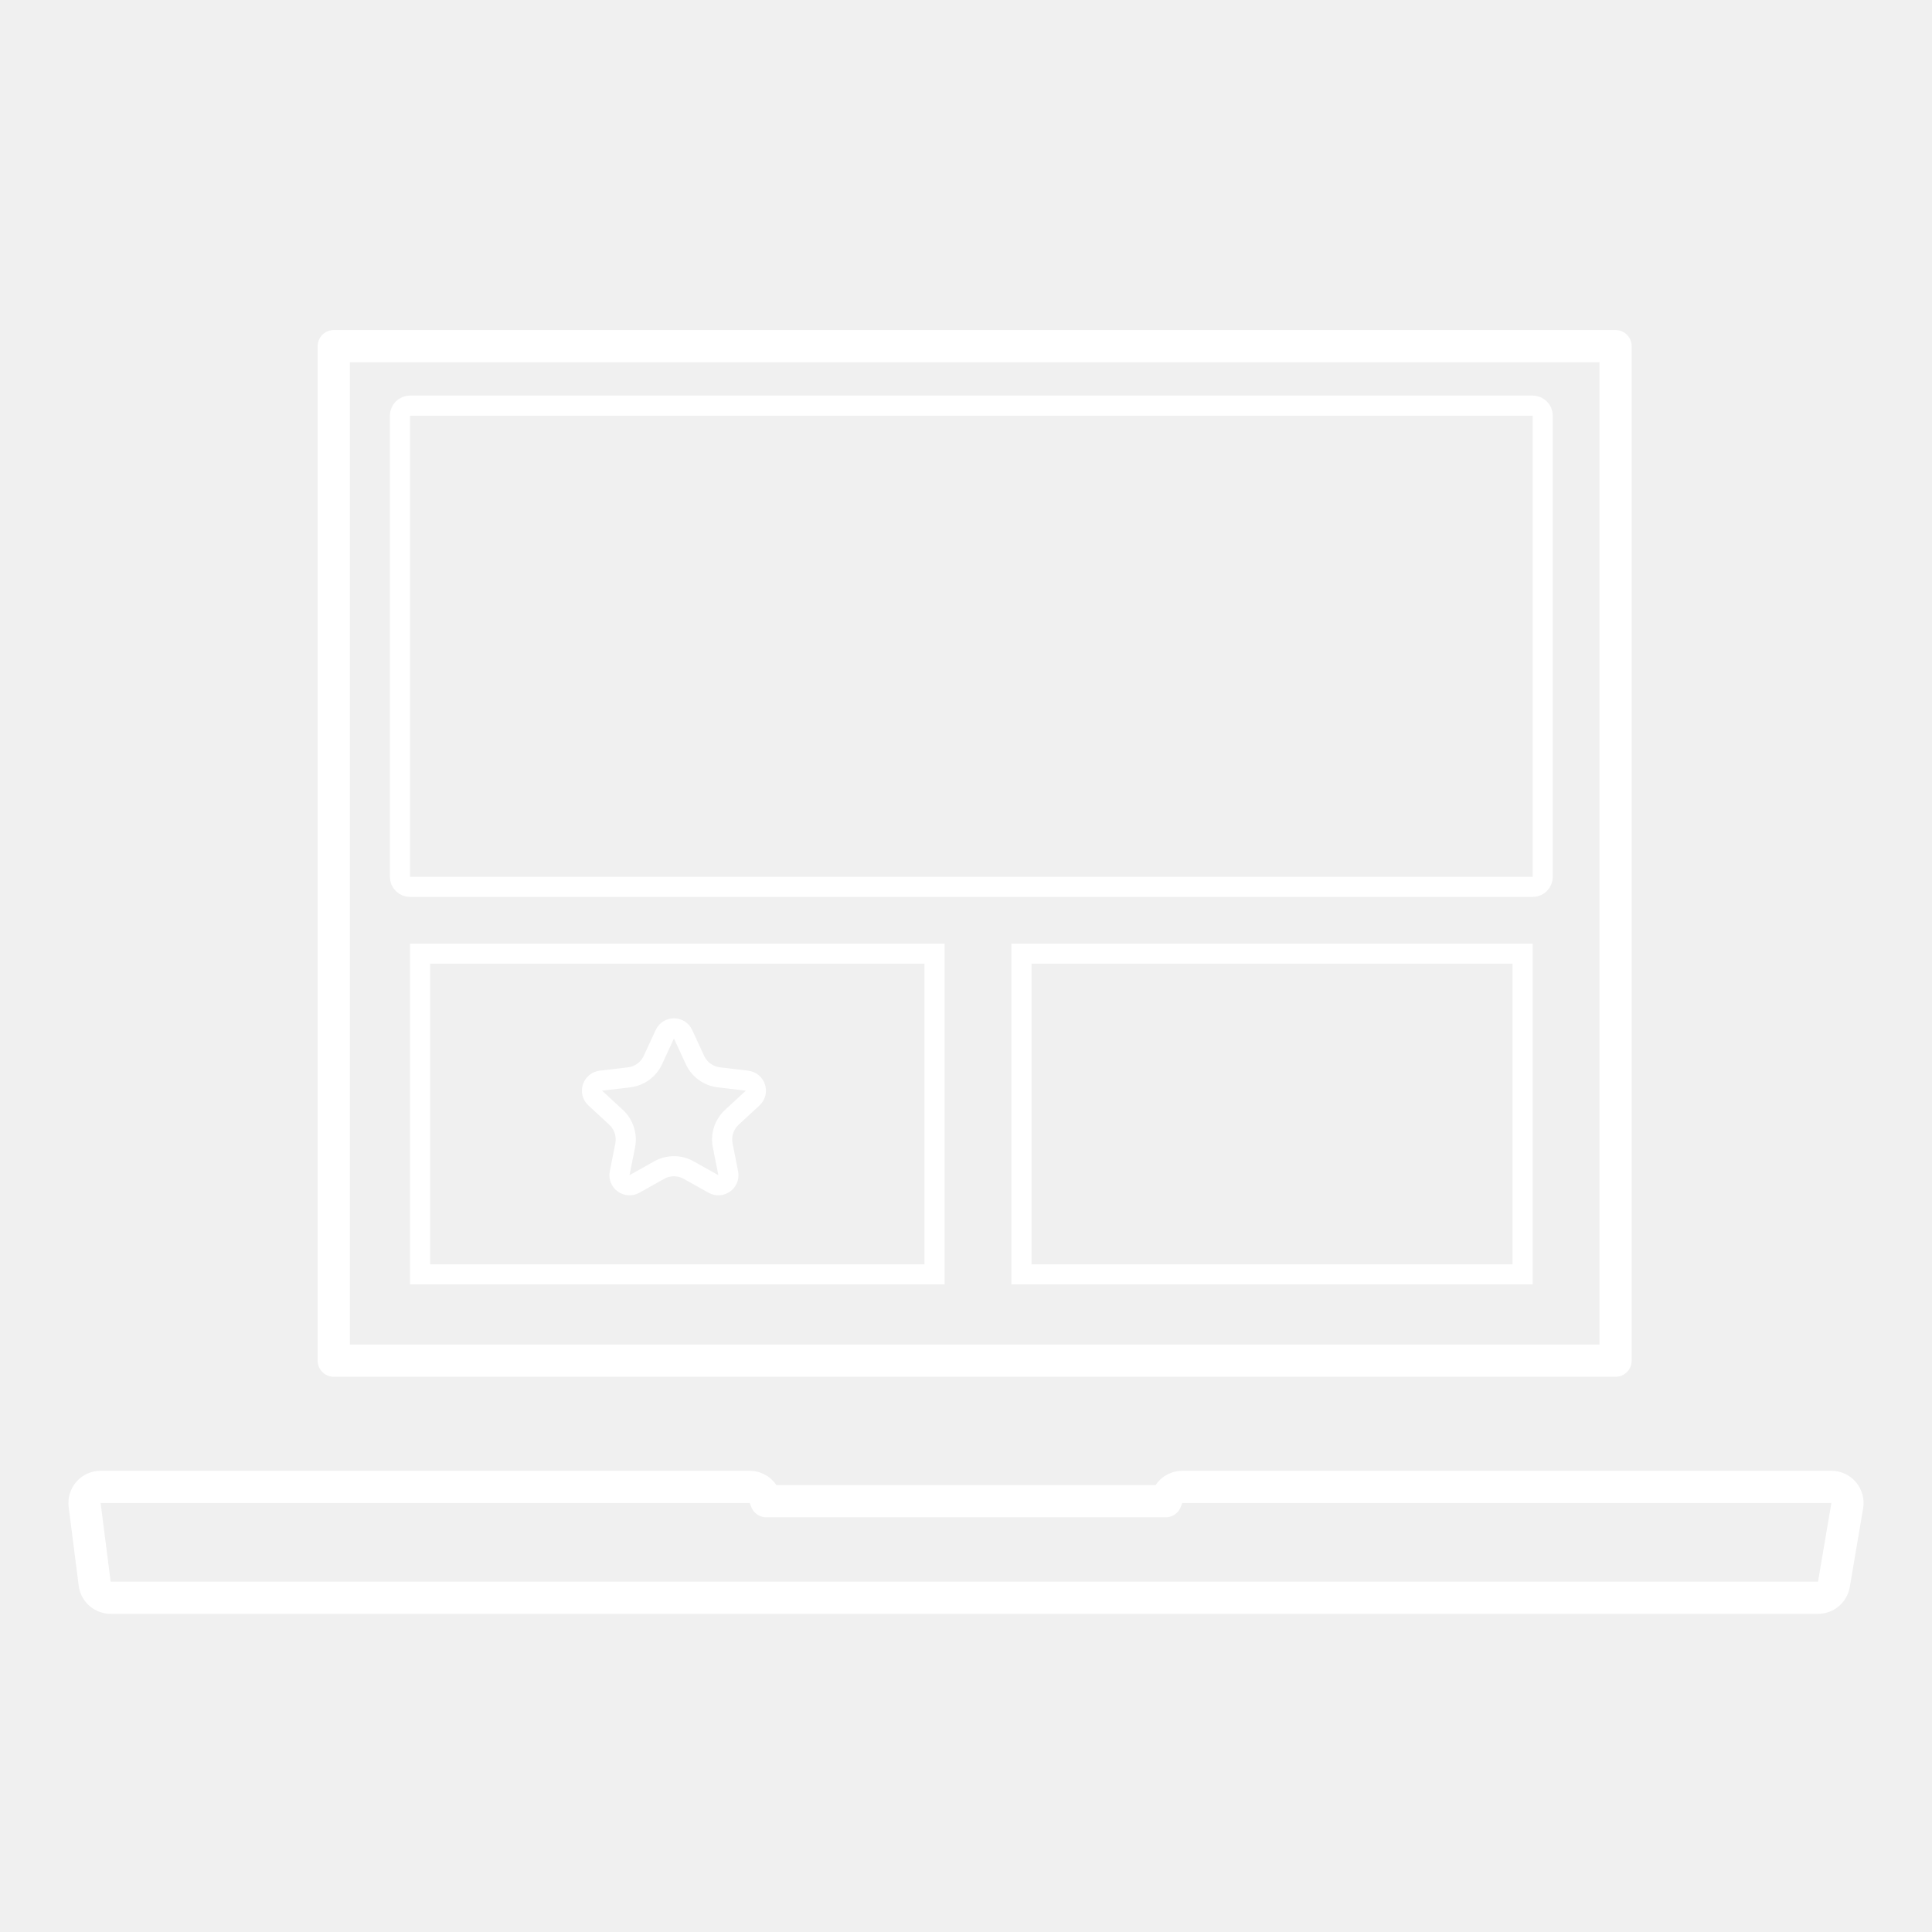
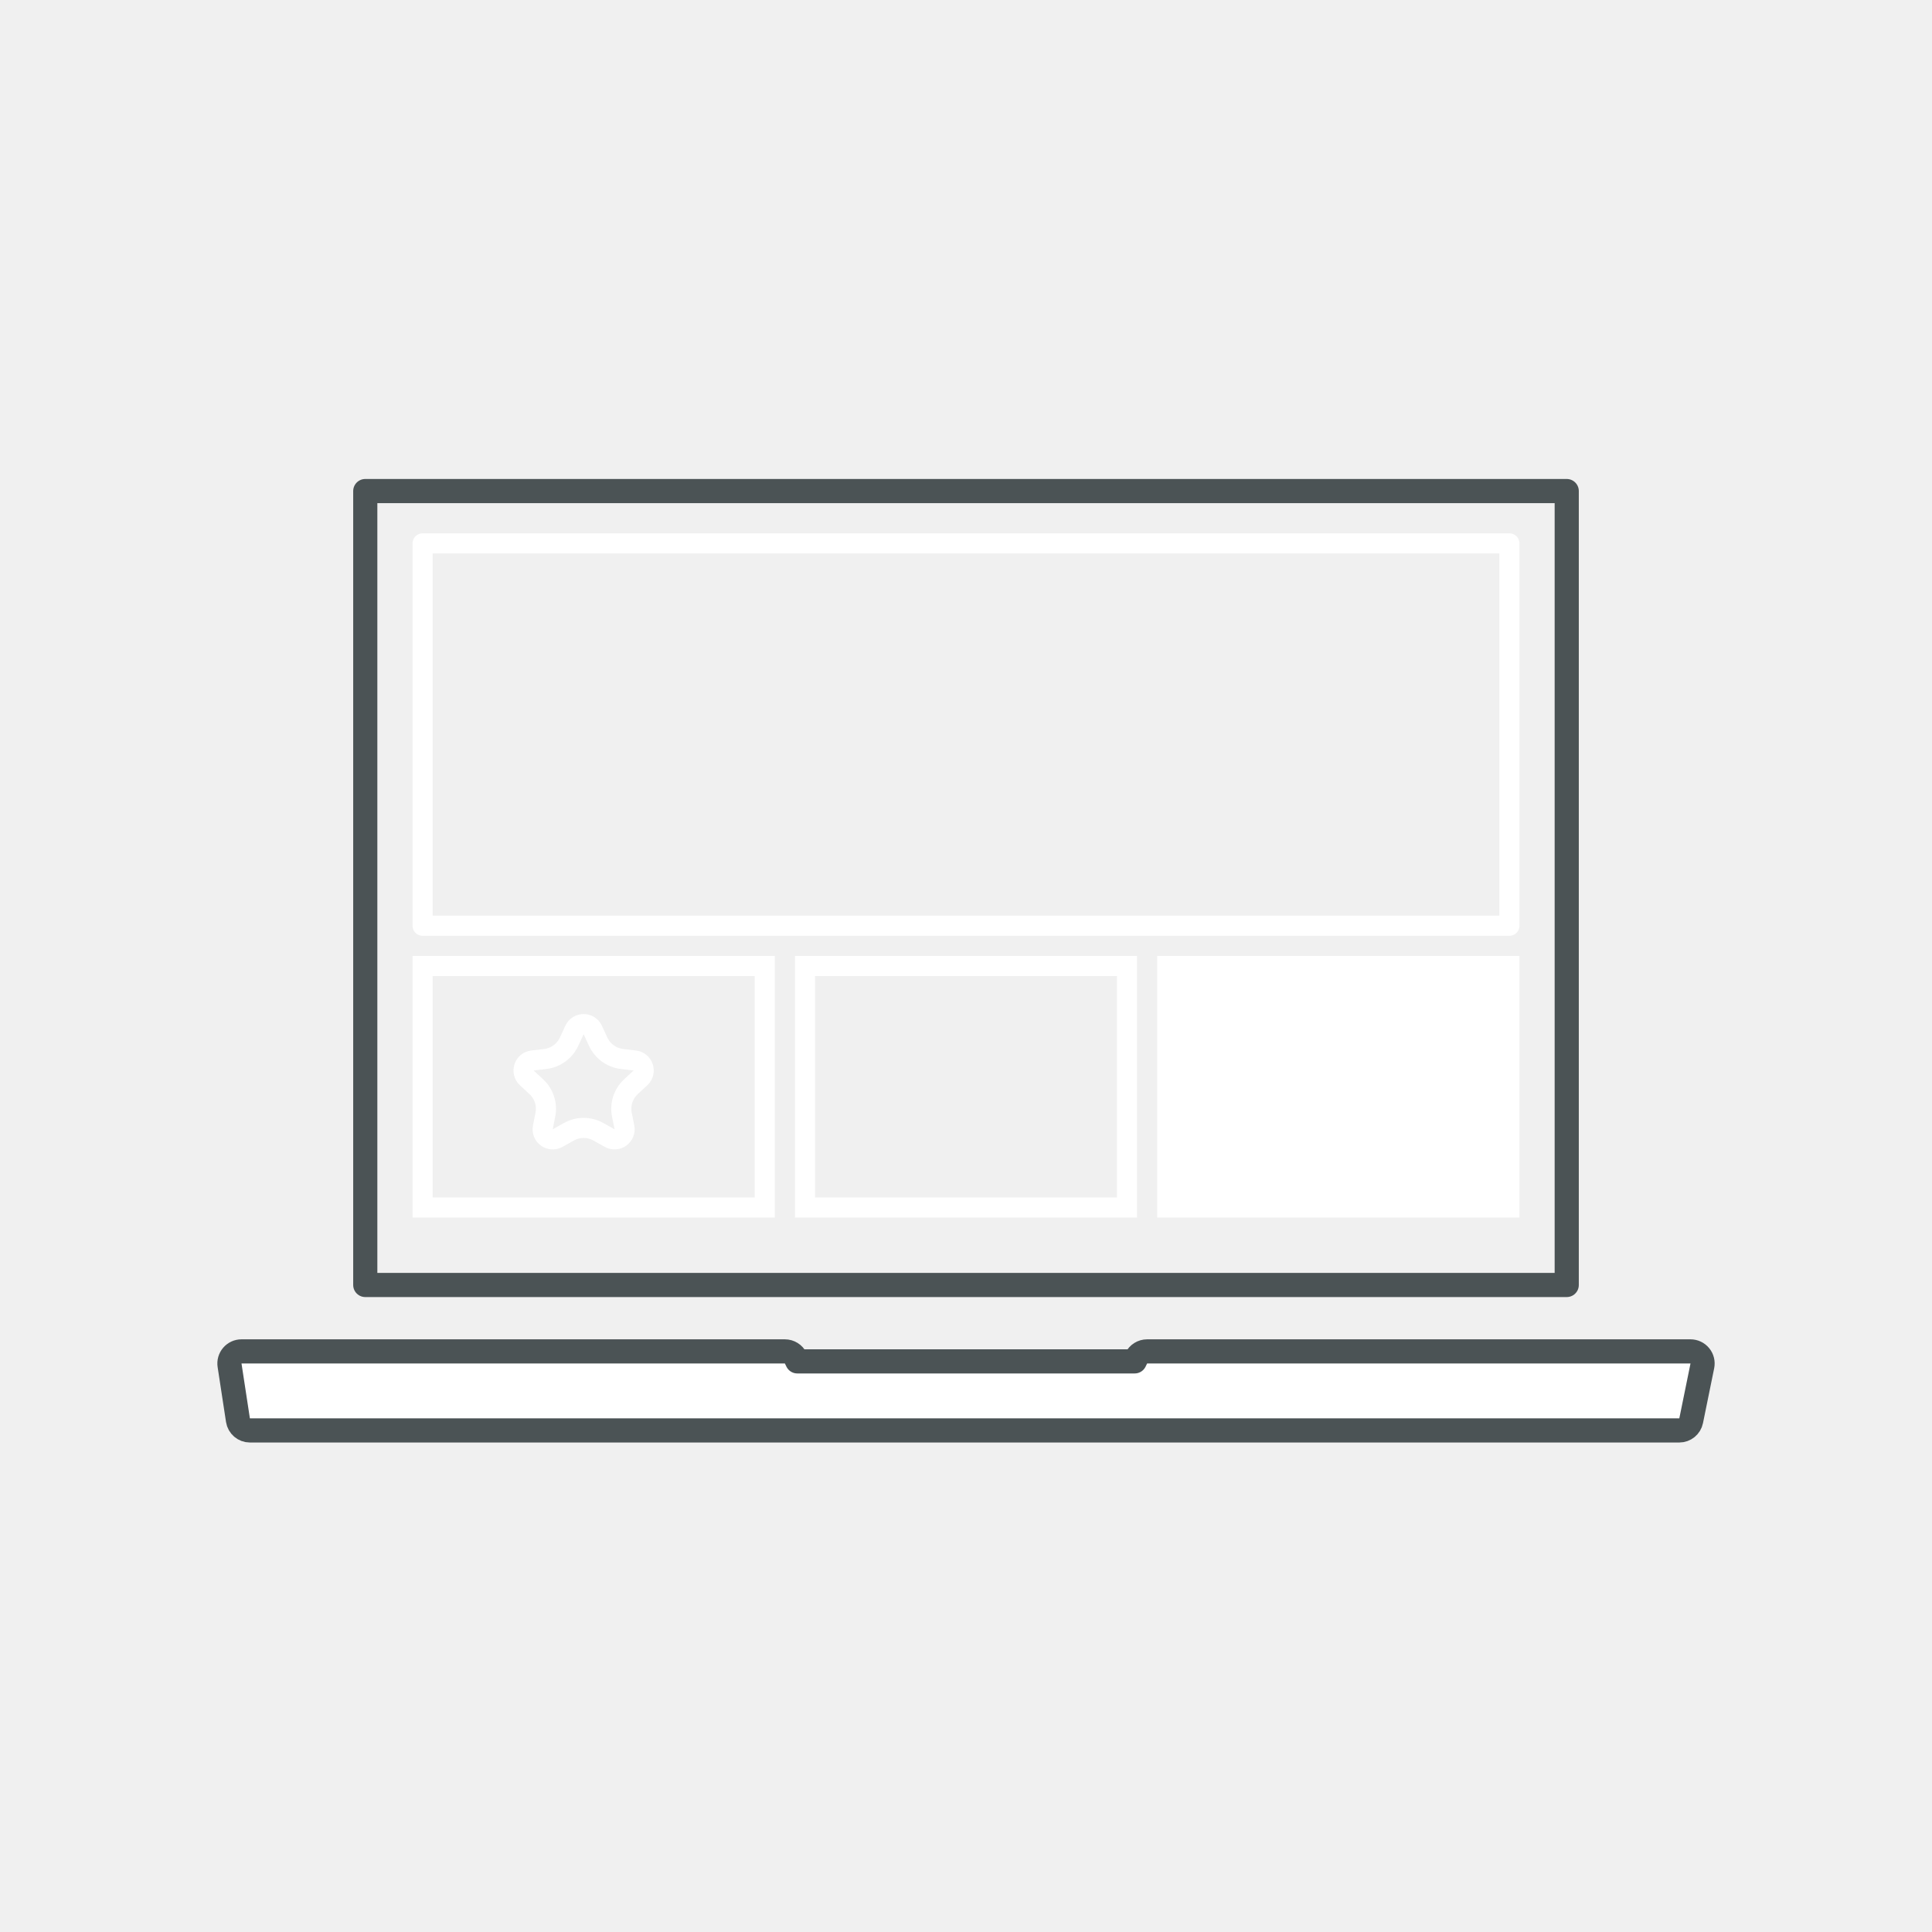
<svg xmlns="http://www.w3.org/2000/svg" width="96" height="96" viewBox="0 0 96 96" fill="none">
-   <rect x="16.584" y="17.2" width="63.693" height="50.411" stroke="white" stroke-width="1.6" stroke-linecap="round" stroke-linejoin="round" />
-   <path d="M20.373 44.068C20.097 44.068 19.873 43.844 19.873 43.568V20.656C19.873 20.38 20.097 20.156 20.373 20.156H34.319H41.292H48.265H55.238H62.211H76.157C76.433 20.156 76.657 20.38 76.657 20.656V43.568C76.657 43.844 76.433 44.068 76.157 44.068H20.373Z" stroke="white" stroke-linecap="round" stroke-linejoin="round" />
-   <path d="M5 73.882C4.77 73.882 4.551 73.981 4.4 74.153C4.248 74.326 4.177 74.555 4.206 74.783L4.704 78.692C4.755 79.092 5.095 79.391 5.498 79.391H90.336C90.726 79.391 91.059 79.11 91.125 78.725L91.789 74.816C91.828 74.584 91.763 74.346 91.611 74.166C91.459 73.986 91.236 73.882 91 73.882H69.5H58.75C58.425 73.882 58.132 74.078 58.01 74.379L57.922 74.593H38.078L37.99 74.379C37.868 74.078 37.575 73.882 37.25 73.882H26.5H5Z" stroke="white" stroke-width="1.6" stroke-linecap="round" stroke-linejoin="round" />
-   <rect x="50.757" y="47.388" width="24.9" height="15.934" stroke="white" />
-   <rect x="20.873" y="47.388" width="25.564" height="15.934" stroke="white" />
-   <path d="M33.942 51.391L34.532 52.671C34.751 53.145 35.2 53.471 35.718 53.532L37.118 53.698C37.542 53.748 37.712 54.272 37.399 54.562L36.364 55.519C35.98 55.873 35.809 56.401 35.911 56.913L36.185 58.296C36.269 58.714 35.823 59.038 35.451 58.83L34.22 58.141C33.765 57.886 33.21 57.886 32.755 58.141L31.525 58.83C31.152 59.038 30.707 58.714 30.79 58.296L31.065 56.913C31.166 56.401 30.995 55.873 30.612 55.519L29.577 54.562C29.263 54.272 29.434 53.748 29.857 53.698L31.258 53.532C31.776 53.471 32.225 53.145 32.443 52.671L33.034 51.391C33.212 51.003 33.763 51.003 33.942 51.391Z" stroke="white" />
+   <path d="M12 67.15C11.825 67.15 11.659 67.226 11.545 67.359C11.431 67.492 11.38 67.668 11.407 67.841L11.824 70.568C11.869 70.861 12.121 71.077 12.417 71.077H83.444C83.729 71.077 83.975 70.876 84.032 70.597L84.588 67.87C84.624 67.693 84.579 67.51 84.465 67.371C84.351 67.231 84.18 67.15 84 67.15H66H57C56.771 67.15 56.562 67.28 56.461 67.486L56.383 67.646H39.617L39.539 67.486C39.438 67.28 39.229 67.15 39 67.15H30H12Z" fill="white" stroke="#4B5355" stroke-width="1.2" stroke-linecap="round" stroke-linejoin="round" />
+   <rect x="18.15" y="24.4" width="59.7" height="39.45" stroke="#4B5355" stroke-width="1.2" stroke-linecap="round" stroke-linejoin="round" />
+   <path d="M21 46H75V27H61.5H54.75H48H41.25H34.5H21V46Z" stroke="white" stroke-linecap="round" stroke-linejoin="round" />
+   <rect x="58" y="48" width="17" height="12" fill="white" stroke="white" />
+   <rect x="40" y="48" width="16" height="12" stroke="white" />
+   <rect x="21" y="48" width="17" height="12" stroke="white" />
+   <path d="M29.454 51.178L29.722 51.76C29.941 52.233 30.39 52.559 30.908 52.621L31.544 52.696C31.967 52.746 32.137 53.27 31.824 53.56L31.354 53.995C30.971 54.349 30.799 54.876 30.901 55.388L31.026 56.016C31.109 56.435 30.664 56.758 30.291 56.55L29.733 56.237C29.277 55.982 28.723 55.982 28.267 56.237L27.709 56.55C27.336 56.758 26.891 56.435 26.974 56.016L27.099 55.388C27.201 54.876 27.029 54.349 26.646 53.995L26.176 53.56C25.863 53.27 26.033 52.746 26.456 52.696L27.092 52.621C27.61 52.559 28.059 52.233 28.278 51.76L28.546 51.178C28.725 50.791 29.275 50.791 29.454 51.178Z" stroke="white" />
</svg>
